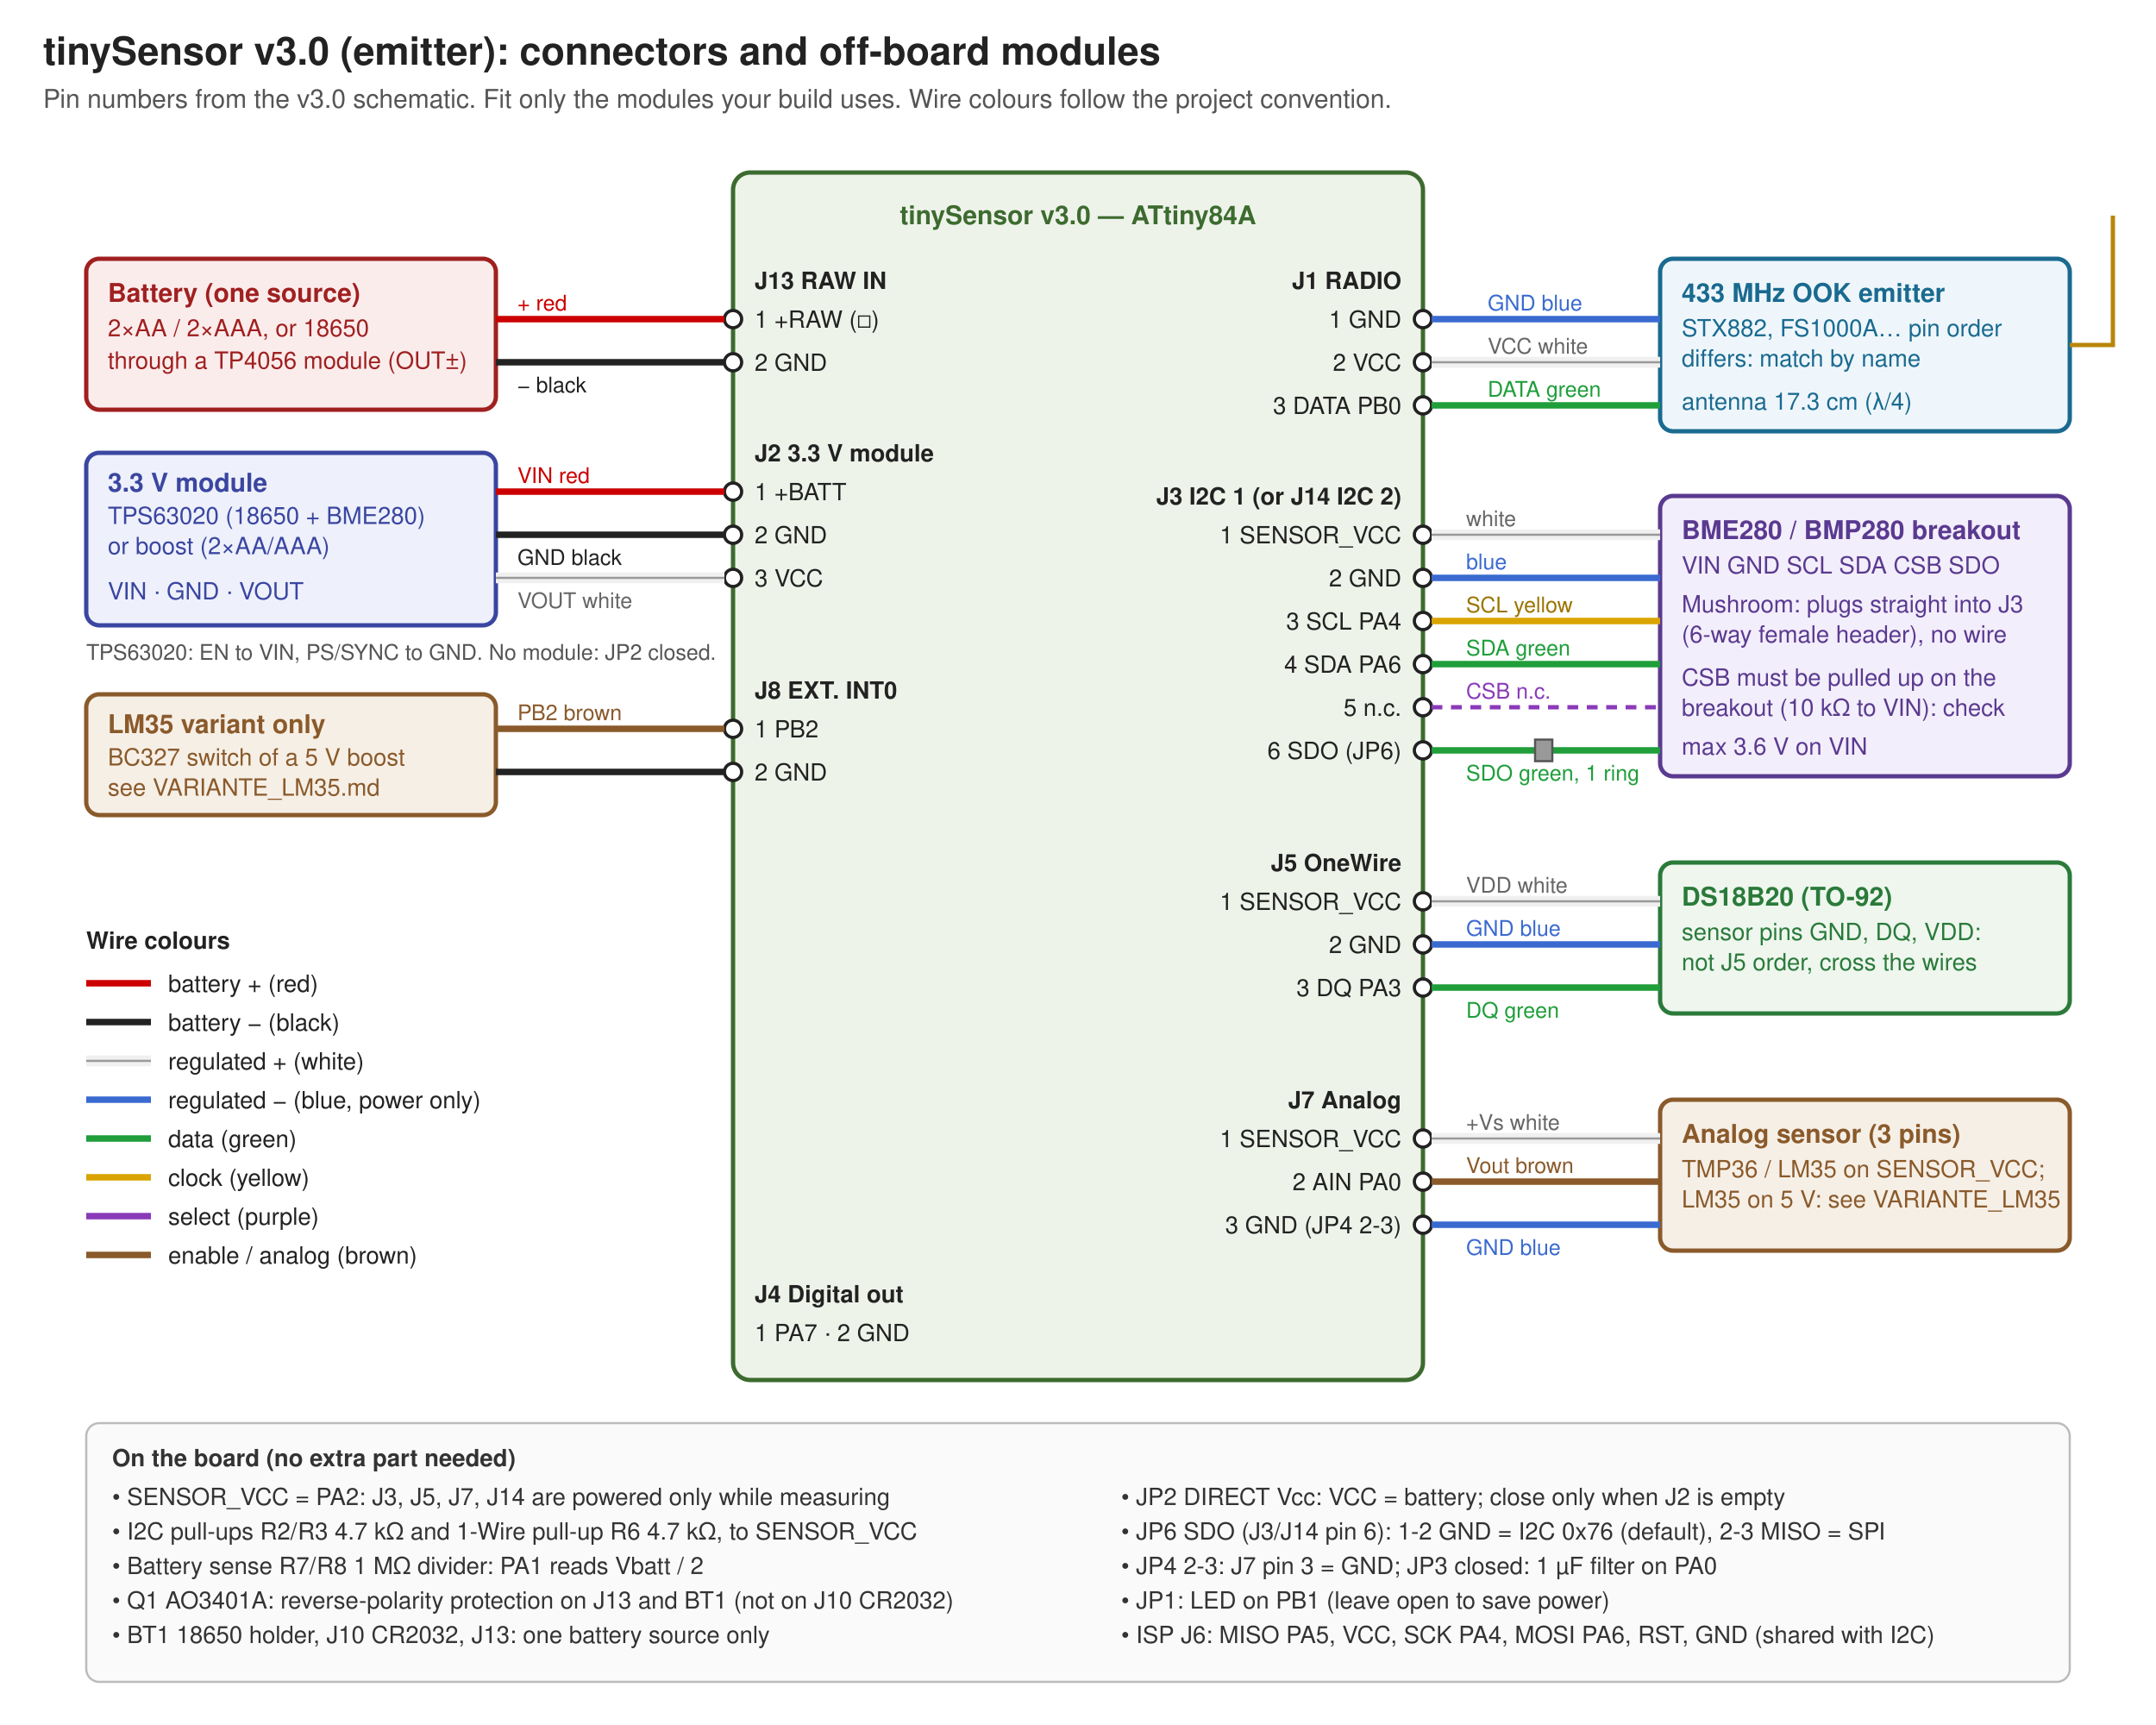
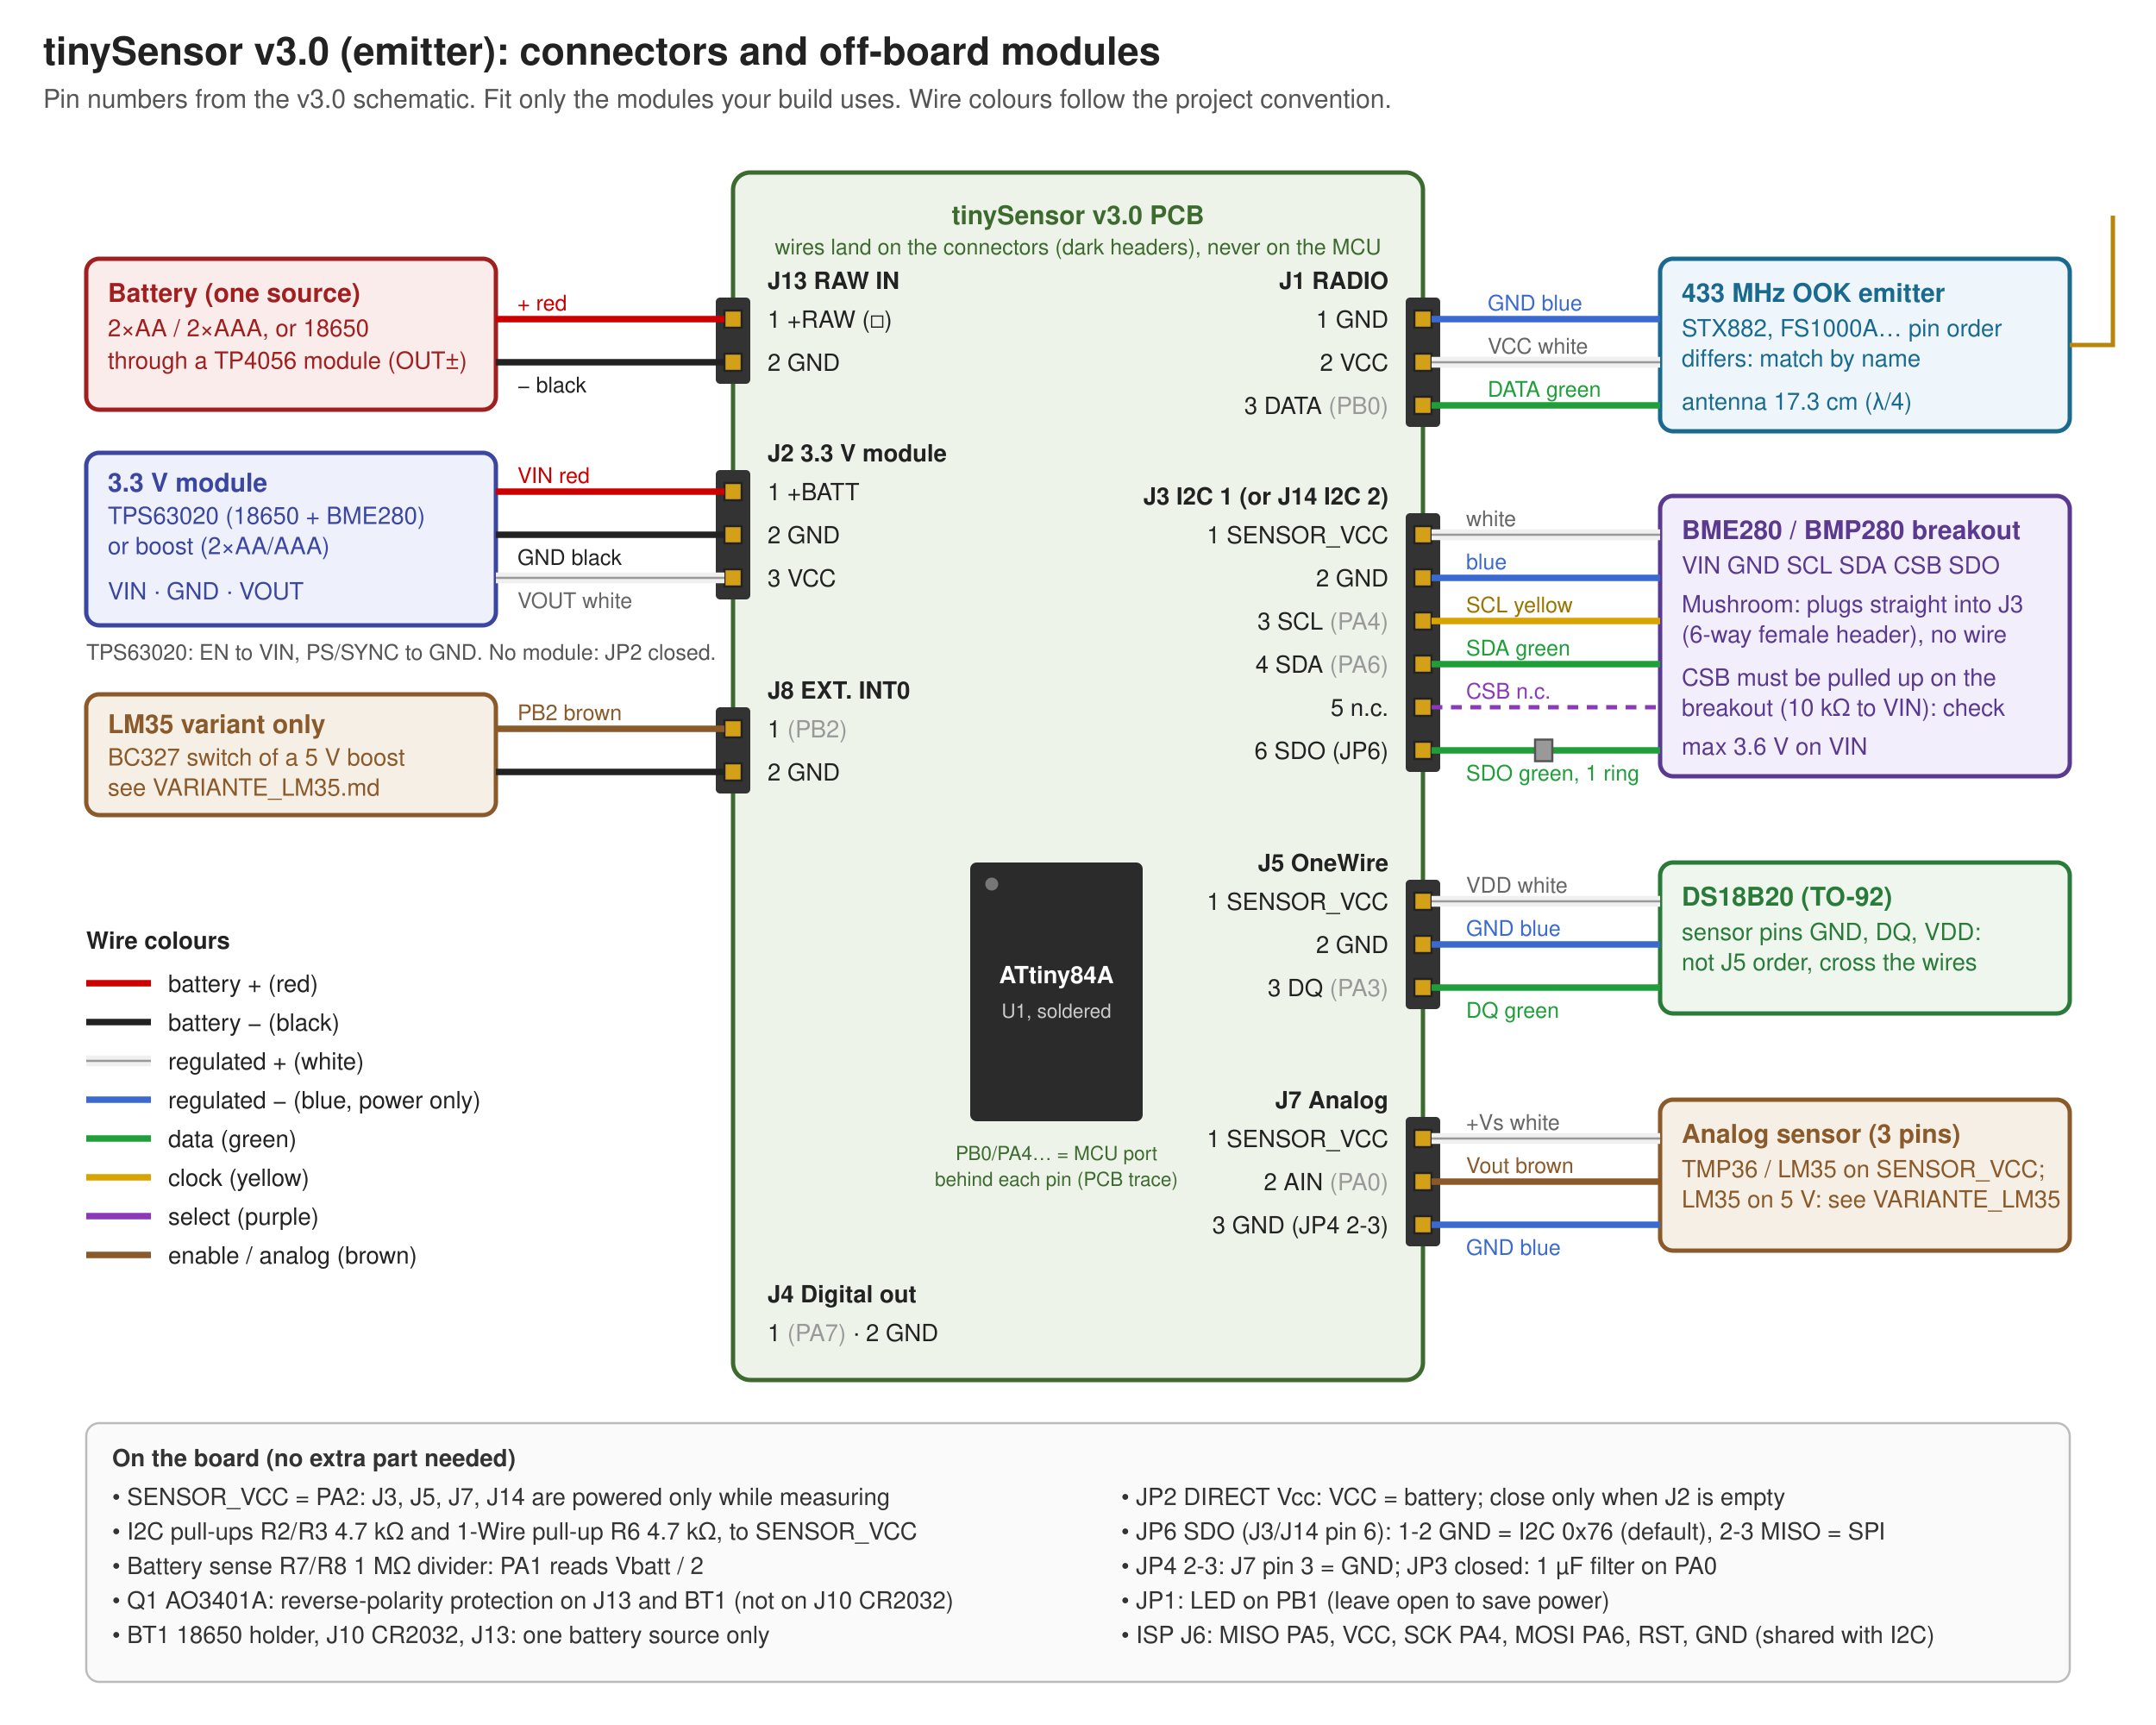
<svg xmlns="http://www.w3.org/2000/svg" viewBox="0 0 1000 800" width="1000" height="800" font-family="Helvetica, Arial, sans-serif" font-size="12">
  <rect width="1000" height="800" fill="#ffffff" />
  <text x="20" y="30" font-size="18" font-weight="bold" fill="#222">tinySensor v3.0 (emitter): connectors and off-board modules</text>
  <text x="20" y="50" fill="#555">Pin numbers from the v3.0 schematic. Fit only the modules your build uses. Wire colours follow the project convention.</text>
  <rect x="340" y="80" width="320" height="560" rx="8" fill="#eef3ea" stroke="#3d6b2f" stroke-width="2" />
-   <text x="500" y="104" text-anchor="middle" font-weight="bold" fill="#3d6b2f">tinySensor v3.0 — ATtiny84A</text>
+   <text x="500" y="104" text-anchor="middle" font-weight="bold" fill="#3d6b2f">tinySensor v3.0 PCB</text>
+   <text x="500" y="118" text-anchor="middle" font-size="10" fill="#3d6b2f">wires land on the connectors (dark headers), never on the MCU</text>
+   <rect x="450" y="400" width="80" height="120" rx="3" fill="#2b2b2b" />
+   <circle cx="460" cy="410" r="3" fill="#777" />
+   <text x="490" y="456" text-anchor="middle" font-size="11" font-weight="bold" fill="#fff">ATtiny84A</text>
+   <text x="490" y="472" text-anchor="middle" font-size="9" fill="#ccc">U1, soldered</text>
+   <text x="490" y="538" text-anchor="middle" font-size="9" fill="#3d6b2f">PB0/PA4… = MCU port</text>
+   <text x="490" y="550" text-anchor="middle" font-size="9" fill="#3d6b2f">behind each pin (PCB trace)</text>
+   <g fill="#333">
+     <rect x="332" y="138" width="16" height="40" rx="2" />
+     <rect x="332" y="218" width="16" height="60" rx="2" />
+     <rect x="332" y="328" width="16" height="40" rx="2" />
+     <rect x="652" y="138" width="16" height="60" rx="2" />
+     <rect x="652" y="238" width="16" height="120" rx="2" />
+     <rect x="652" y="408" width="16" height="60" rx="2" />
+     <rect x="652" y="518" width="16" height="60" rx="2" />
+   </g>
  <g font-size="11" fill="#222">
-     <text x="350" y="134" font-weight="bold">J13 RAW IN</text>
-     <text x="350" y="152">1 +RAW (□)</text>
-     <text x="350" y="172">2 GND</text>
-     <text x="350" y="214" font-weight="bold">J2 3.3 V module</text>
-     <text x="350" y="232">1 +BATT</text>
-     <text x="350" y="252">2 GND</text>
-     <text x="350" y="272">3 VCC</text>
-     <text x="350" y="324" font-weight="bold">J8 EXT. INT0</text>
-     <text x="350" y="342">1 PB2</text>
-     <text x="350" y="362">2 GND</text>
-     <text x="350" y="604" font-weight="bold">J4 Digital out</text>
-     <text x="350" y="622">1 PA7 · 2 GND</text>
-   </g>
-   <g fill="#fff" stroke="#222" stroke-width="1.5">
-     <circle cx="340" cy="148" r="4" />
-     <circle cx="340" cy="168" r="4" />
-     <circle cx="340" cy="228" r="4" />
-     <circle cx="340" cy="248" r="4" />
-     <circle cx="340" cy="268" r="4" />
-     <circle cx="340" cy="338" r="4" />
-     <circle cx="340" cy="358" r="4" />
+     <text x="356" y="134" font-weight="bold">J13 RAW IN</text>
+     <text x="356" y="152">1 +RAW (□)</text>
+     <text x="356" y="172">2 GND</text>
+     <text x="356" y="214" font-weight="bold">J2 3.3 V module</text>
+     <text x="356" y="232">1 +BATT</text>
+     <text x="356" y="252">2 GND</text>
+     <text x="356" y="272">3 VCC</text>
+     <text x="356" y="324" font-weight="bold">J8 EXT. INT0</text>
+     <text x="356" y="342">1 <tspan fill="#999">(PB2)</tspan>
+     </text>
+     <text x="356" y="362">2 GND</text>
+     <text x="356" y="604" font-weight="bold">J4 Digital out</text>
+     <text x="356" y="622">1 <tspan fill="#999">(PA7)</tspan> · 2 GND</text>
+   </g>
+   <g fill="#d4a017" stroke="#222" stroke-width="1">
+     <rect x="336" y="144" width="8" height="8" />
+     <rect x="336" y="164" width="8" height="8" />
+     <rect x="336" y="224" width="8" height="8" />
+     <rect x="336" y="244" width="8" height="8" />
+     <rect x="336" y="264" width="8" height="8" />
+     <rect x="336" y="334" width="8" height="8" />
+     <rect x="336" y="354" width="8" height="8" />
  </g>
  <g font-size="11" fill="#222" text-anchor="end">
-     <text x="650" y="134" font-weight="bold">J1 RADIO</text>
-     <text x="650" y="152">1 GND</text>
-     <text x="650" y="172">2 VCC</text>
-     <text x="650" y="192">3 DATA PB0</text>
-     <text x="650" y="234" font-weight="bold">J3 I2C 1 (or J14 I2C 2)</text>
-     <text x="650" y="252">1 SENSOR_VCC</text>
-     <text x="650" y="272">2 GND</text>
-     <text x="650" y="292">3 SCL PA4</text>
-     <text x="650" y="312">4 SDA PA6</text>
-     <text x="650" y="332">5 n.c.</text>
-     <text x="650" y="352">6 SDO (JP6)</text>
-     <text x="650" y="404" font-weight="bold">J5 OneWire</text>
-     <text x="650" y="422">1 SENSOR_VCC</text>
-     <text x="650" y="442">2 GND</text>
-     <text x="650" y="462">3 DQ PA3</text>
-     <text x="650" y="514" font-weight="bold">J7 Analog</text>
-     <text x="650" y="532">1 SENSOR_VCC</text>
-     <text x="650" y="552">2 AIN PA0</text>
-     <text x="650" y="572">3 GND (JP4 2-3)</text>
-   </g>
-   <g fill="#fff" stroke="#222" stroke-width="1.5">
-     <circle cx="660" cy="148" r="4" />
-     <circle cx="660" cy="168" r="4" />
-     <circle cx="660" cy="188" r="4" />
-     <circle cx="660" cy="248" r="4" />
-     <circle cx="660" cy="268" r="4" />
-     <circle cx="660" cy="288" r="4" />
-     <circle cx="660" cy="308" r="4" />
-     <circle cx="660" cy="328" r="4" />
-     <circle cx="660" cy="348" r="4" />
-     <circle cx="660" cy="418" r="4" />
-     <circle cx="660" cy="438" r="4" />
-     <circle cx="660" cy="458" r="4" />
-     <circle cx="660" cy="528" r="4" />
-     <circle cx="660" cy="548" r="4" />
-     <circle cx="660" cy="568" r="4" />
+     <text x="644" y="134" font-weight="bold">J1 RADIO</text>
+     <text x="644" y="152">1 GND</text>
+     <text x="644" y="172">2 VCC</text>
+     <text x="644" y="192">3 DATA <tspan fill="#999">(PB0)</tspan>
+     </text>
+     <text x="644" y="234" font-weight="bold">J3 I2C 1 (or J14 I2C 2)</text>
+     <text x="644" y="252">1 SENSOR_VCC</text>
+     <text x="644" y="272">2 GND</text>
+     <text x="644" y="292">3 SCL <tspan fill="#999">(PA4)</tspan>
+     </text>
+     <text x="644" y="312">4 SDA <tspan fill="#999">(PA6)</tspan>
+     </text>
+     <text x="644" y="332">5 n.c.</text>
+     <text x="644" y="352">6 SDO (JP6)</text>
+     <text x="644" y="404" font-weight="bold">J5 OneWire</text>
+     <text x="644" y="422">1 SENSOR_VCC</text>
+     <text x="644" y="442">2 GND</text>
+     <text x="644" y="462">3 DQ <tspan fill="#999">(PA3)</tspan>
+     </text>
+     <text x="644" y="514" font-weight="bold">J7 Analog</text>
+     <text x="644" y="532">1 SENSOR_VCC</text>
+     <text x="644" y="552">2 AIN <tspan fill="#999">(PA0)</tspan>
+     </text>
+     <text x="644" y="572">3 GND (JP4 2-3)</text>
+   </g>
+   <g fill="#d4a017" stroke="#222" stroke-width="1">
+     <rect x="656" y="144" width="8" height="8" />
+     <rect x="656" y="164" width="8" height="8" />
+     <rect x="656" y="184" width="8" height="8" />
+     <rect x="656" y="244" width="8" height="8" />
+     <rect x="656" y="264" width="8" height="8" />
+     <rect x="656" y="284" width="8" height="8" />
+     <rect x="656" y="304" width="8" height="8" />
+     <rect x="656" y="324" width="8" height="8" />
+     <rect x="656" y="344" width="8" height="8" />
+     <rect x="656" y="414" width="8" height="8" />
+     <rect x="656" y="434" width="8" height="8" />
+     <rect x="656" y="454" width="8" height="8" />
+     <rect x="656" y="524" width="8" height="8" />
+     <rect x="656" y="544" width="8" height="8" />
+     <rect x="656" y="564" width="8" height="8" />
  </g>
  <rect x="40" y="120" width="190" height="70" rx="6" fill="#fbecec" stroke="#a02020" stroke-width="2" />
  <text x="50" y="140" font-weight="bold" fill="#a02020">Battery (one source)</text>
  <text x="50" y="156" font-size="11" fill="#a02020">2×AA / 2×AAA, or 18650</text>
  <text x="50" y="171" font-size="11" fill="#a02020">through a TP4056 module (OUT±)</text>
  <path d="M230,148 H336" stroke="#c00" stroke-width="3" fill="none" />
  <path d="M230,168 H336" stroke="#222" stroke-width="3" fill="none" />
  <text x="240" y="144" font-size="10" fill="#c00">+ red</text>
  <text x="240" y="182" font-size="10" fill="#222">− black</text>
  <rect x="40" y="210" width="190" height="80" rx="6" fill="#eef0fb" stroke="#3a46a0" stroke-width="2" />
  <text x="50" y="228" font-weight="bold" fill="#3a46a0">3.3 V module</text>
  <text x="50" y="243" font-size="11" fill="#3a46a0">TPS63020 (18650 + BME280)</text>
  <text x="50" y="257" font-size="11" fill="#3a46a0">or boost (2×AA/AAA)</text>
  <text x="50" y="278" font-size="11" fill="#3a46a0">VIN · GND · VOUT</text>
  <path d="M230,228 H336" stroke="#c00" stroke-width="3" fill="none" />
  <path d="M230,248 H336" stroke="#222" stroke-width="3" fill="none" />
  <path d="M230,268 H336" stroke="#f0f0f0" stroke-width="5" fill="none" />
  <path d="M230,268 H336" stroke="#999" stroke-width="1" fill="none" stroke-dasharray="1,0" />
  <text x="240" y="224" font-size="10" fill="#c00">VIN red</text>
  <text x="240" y="262" font-size="10" fill="#222">GND black</text>
  <text x="240" y="282" font-size="10" fill="#666">VOUT white</text>
  <text x="40" y="306" font-size="10" fill="#555">TPS63020: EN to VIN, PS/SYNC to GND. No module: JP2 closed.</text>
  <rect x="40" y="322" width="190" height="56" rx="6" fill="#f6efe6" stroke="#8a5a2b" stroke-width="2" />
  <text x="50" y="340" font-weight="bold" fill="#8a5a2b">LM35 variant only</text>
  <text x="50" y="355" font-size="11" fill="#8a5a2b">BC327 switch of a 5 V boost</text>
  <text x="50" y="369" font-size="11" fill="#8a5a2b">see VARIANTE_LM35.md</text>
  <path d="M230,338 H336" stroke="#8a5a2b" stroke-width="3" fill="none" />
  <path d="M230,358 H336" stroke="#222" stroke-width="3" fill="none" />
  <text x="240" y="334" font-size="10" fill="#8a5a2b">PB2 brown</text>
  <rect x="770" y="120" width="190" height="80" rx="6" fill="#eef6fb" stroke="#1a6a90" stroke-width="2" />
  <text x="780" y="140" font-weight="bold" fill="#1a6a90">433 MHz OOK emitter</text>
  <text x="780" y="156" font-size="11" fill="#1a6a90">STX882, FS1000A… pin order</text>
  <text x="780" y="170" font-size="11" fill="#1a6a90">differs: match by name</text>
  <text x="780" y="190" font-size="11" fill="#1a6a90">antenna 17.3 cm (λ/4)</text>
  <path d="M664,148 H770" stroke="#3a6ad0" stroke-width="3" fill="none" />
  <path d="M664,168 H770" stroke="#f0f0f0" stroke-width="5" fill="none" />
  <path d="M664,168 H770" stroke="#999" stroke-width="1" fill="none" />
  <path d="M664,188 H770" stroke="#1f9e3a" stroke-width="3" fill="none" />
  <text x="690" y="144" font-size="10" fill="#3a6ad0">GND blue</text>
  <text x="690" y="164" font-size="10" fill="#666">VCC white</text>
  <text x="690" y="184" font-size="10" fill="#1f9e3a">DATA green</text>
  <path d="M960,160 h20 v-60" stroke="#b8860b" stroke-width="2" fill="none" />
  <rect x="770" y="230" width="190" height="130" rx="6" fill="#f3eefb" stroke="#5a3a90" stroke-width="2" />
  <text x="780" y="250" font-weight="bold" fill="#5a3a90">BME280 / BMP280 breakout</text>
  <text x="780" y="266" font-size="11" fill="#5a3a90">VIN GND SCL SDA CSB SDO</text>
  <text x="780" y="284" font-size="11" fill="#5a3a90">Mushroom: plugs straight into J3</text>
  <text x="780" y="298" font-size="11" fill="#5a3a90">(6-way female header), no wire</text>
  <text x="780" y="318" font-size="11" fill="#5a3a90">CSB must be pulled up on the</text>
  <text x="780" y="332" font-size="11" fill="#5a3a90">breakout (10 kΩ to VIN): check</text>
  <text x="780" y="350" font-size="11" fill="#5a3a90">max 3.6 V on VIN</text>
  <path d="M664,248 H770" stroke="#f0f0f0" stroke-width="5" fill="none" />
  <path d="M664,248 H770" stroke="#999" stroke-width="1" fill="none" />
  <path d="M664,268 H770" stroke="#3a6ad0" stroke-width="3" fill="none" />
  <path d="M664,288 H770" stroke="#d9a400" stroke-width="3" fill="none" />
  <path d="M664,308 H770" stroke="#1f9e3a" stroke-width="3" fill="none" />
  <path d="M664,328 H770" stroke="#8a3ab9" stroke-width="2" fill="none" stroke-dasharray="5,4" />
  <path d="M664,348 H770" stroke="#1f9e3a" stroke-width="3" fill="none" />
  <rect x="712" y="343" width="8" height="10" fill="#999" stroke="#555" />
  <text x="680" y="244" font-size="10" fill="#666">white</text>
  <text x="680" y="264" font-size="10" fill="#3a6ad0">blue</text>
  <text x="680" y="284" font-size="10" fill="#9a7400">SCL yellow</text>
  <text x="680" y="304" font-size="10" fill="#1f9e3a">SDA green</text>
  <text x="680" y="324" font-size="10" fill="#8a3ab9">CSB n.c.</text>
  <text x="680" y="362" font-size="10" fill="#1f9e3a">SDO green, 1 ring</text>
  <rect x="770" y="400" width="190" height="70" rx="6" fill="#eef6ee" stroke="#2a7a3a" stroke-width="2" />
  <text x="780" y="420" font-weight="bold" fill="#2a7a3a">DS18B20 (TO-92)</text>
  <text x="780" y="436" font-size="11" fill="#2a7a3a">sensor pins GND, DQ, VDD:</text>
  <text x="780" y="450" font-size="11" fill="#2a7a3a">not J5 order, cross the wires</text>
  <path d="M664,418 H770" stroke="#f0f0f0" stroke-width="5" fill="none" />
  <path d="M664,418 H770" stroke="#999" stroke-width="1" fill="none" />
  <path d="M664,438 H770" stroke="#3a6ad0" stroke-width="3" fill="none" />
  <path d="M664,458 H770" stroke="#1f9e3a" stroke-width="3" fill="none" />
  <text x="680" y="414" font-size="10" fill="#666">VDD white</text>
  <text x="680" y="434" font-size="10" fill="#3a6ad0">GND blue</text>
  <text x="680" y="472" font-size="10" fill="#1f9e3a">DQ green</text>
  <rect x="770" y="510" width="190" height="70" rx="6" fill="#f6efe6" stroke="#8a5a2b" stroke-width="2" />
  <text x="780" y="530" font-weight="bold" fill="#8a5a2b">Analog sensor (3 pins)</text>
  <text x="780" y="546" font-size="11" fill="#8a5a2b">TMP36 / LM35 on SENSOR_VCC;</text>
  <text x="780" y="560" font-size="11" fill="#8a5a2b">LM35 on 5 V: see VARIANTE_LM35</text>
  <path d="M664,528 H770" stroke="#f0f0f0" stroke-width="5" fill="none" />
  <path d="M664,528 H770" stroke="#999" stroke-width="1" fill="none" />
  <path d="M664,548 H770" stroke="#8a5a2b" stroke-width="3" fill="none" />
  <path d="M664,568 H770" stroke="#3a6ad0" stroke-width="3" fill="none" />
  <text x="680" y="524" font-size="10" fill="#666">+Vs white</text>
  <text x="680" y="544" font-size="10" fill="#8a5a2b">Vout brown</text>
  <text x="680" y="582" font-size="10" fill="#3a6ad0">GND blue</text>
  <g font-size="11" fill="#222">
    <text x="40" y="440" font-weight="bold">Wire colours</text>
    <line x1="40" y1="456" x2="70" y2="456" stroke="#c00" stroke-width="3" />
    <text x="78" y="460">battery + (red)</text>
    <line x1="40" y1="474" x2="70" y2="474" stroke="#222" stroke-width="3" />
    <text x="78" y="478">battery − (black)</text>
    <line x1="40" y1="492" x2="70" y2="492" stroke="#f0f0f0" stroke-width="5" />
    <line x1="40" y1="492" x2="70" y2="492" stroke="#999" stroke-width="1" />
    <text x="78" y="496">regulated + (white)</text>
    <line x1="40" y1="510" x2="70" y2="510" stroke="#3a6ad0" stroke-width="3" />
    <text x="78" y="514">regulated − (blue, power only)</text>
    <line x1="40" y1="528" x2="70" y2="528" stroke="#1f9e3a" stroke-width="3" />
    <text x="78" y="532">data (green)</text>
    <line x1="40" y1="546" x2="70" y2="546" stroke="#d9a400" stroke-width="3" />
    <text x="78" y="550">clock (yellow)</text>
    <line x1="40" y1="564" x2="70" y2="564" stroke="#8a3ab9" stroke-width="3" />
    <text x="78" y="568">select (purple)</text>
    <line x1="40" y1="582" x2="70" y2="582" stroke="#8a5a2b" stroke-width="3" />
    <text x="78" y="586">enable / analog (brown)</text>
  </g>
  <rect x="40" y="660" width="920" height="120" rx="6" fill="#fafafa" stroke="#bbb" />
  <g font-size="11" fill="#333">
    <text x="52" y="680" font-weight="bold">On the board (no extra part needed)</text>
    <text x="52" y="698">• SENSOR_VCC = PA2: J3, J5, J7, J14 are powered only while measuring</text>
    <text x="52" y="714">• I2C pull-ups R2/R3 4.7 kΩ and 1-Wire pull-up R6 4.7 kΩ, to SENSOR_VCC</text>
    <text x="52" y="730">• Battery sense R7/R8 1 MΩ divider: PA1 reads Vbatt / 2</text>
    <text x="52" y="746">• Q1 AO3401A: reverse-polarity protection on J13 and BT1 (not on J10 CR2032)</text>
    <text x="52" y="762">• BT1 18650 holder, J10 CR2032, J13: one battery source only</text>
    <text x="520" y="698">• JP2 DIRECT Vcc: VCC = battery; close only when J2 is empty</text>
    <text x="520" y="714">• JP6 SDO (J3/J14 pin 6): 1-2 GND = I2C 0x76 (default), 2-3 MISO = SPI</text>
    <text x="520" y="730">• JP4 2-3: J7 pin 3 = GND; JP3 closed: 1 µF filter on PA0</text>
    <text x="520" y="746">• JP1: LED on PB1 (leave open to save power)</text>
    <text x="520" y="762">• ISP J6: MISO PA5, VCC, SCK PA4, MOSI PA6, RST, GND (shared with I2C)</text>
  </g>
</svg>
